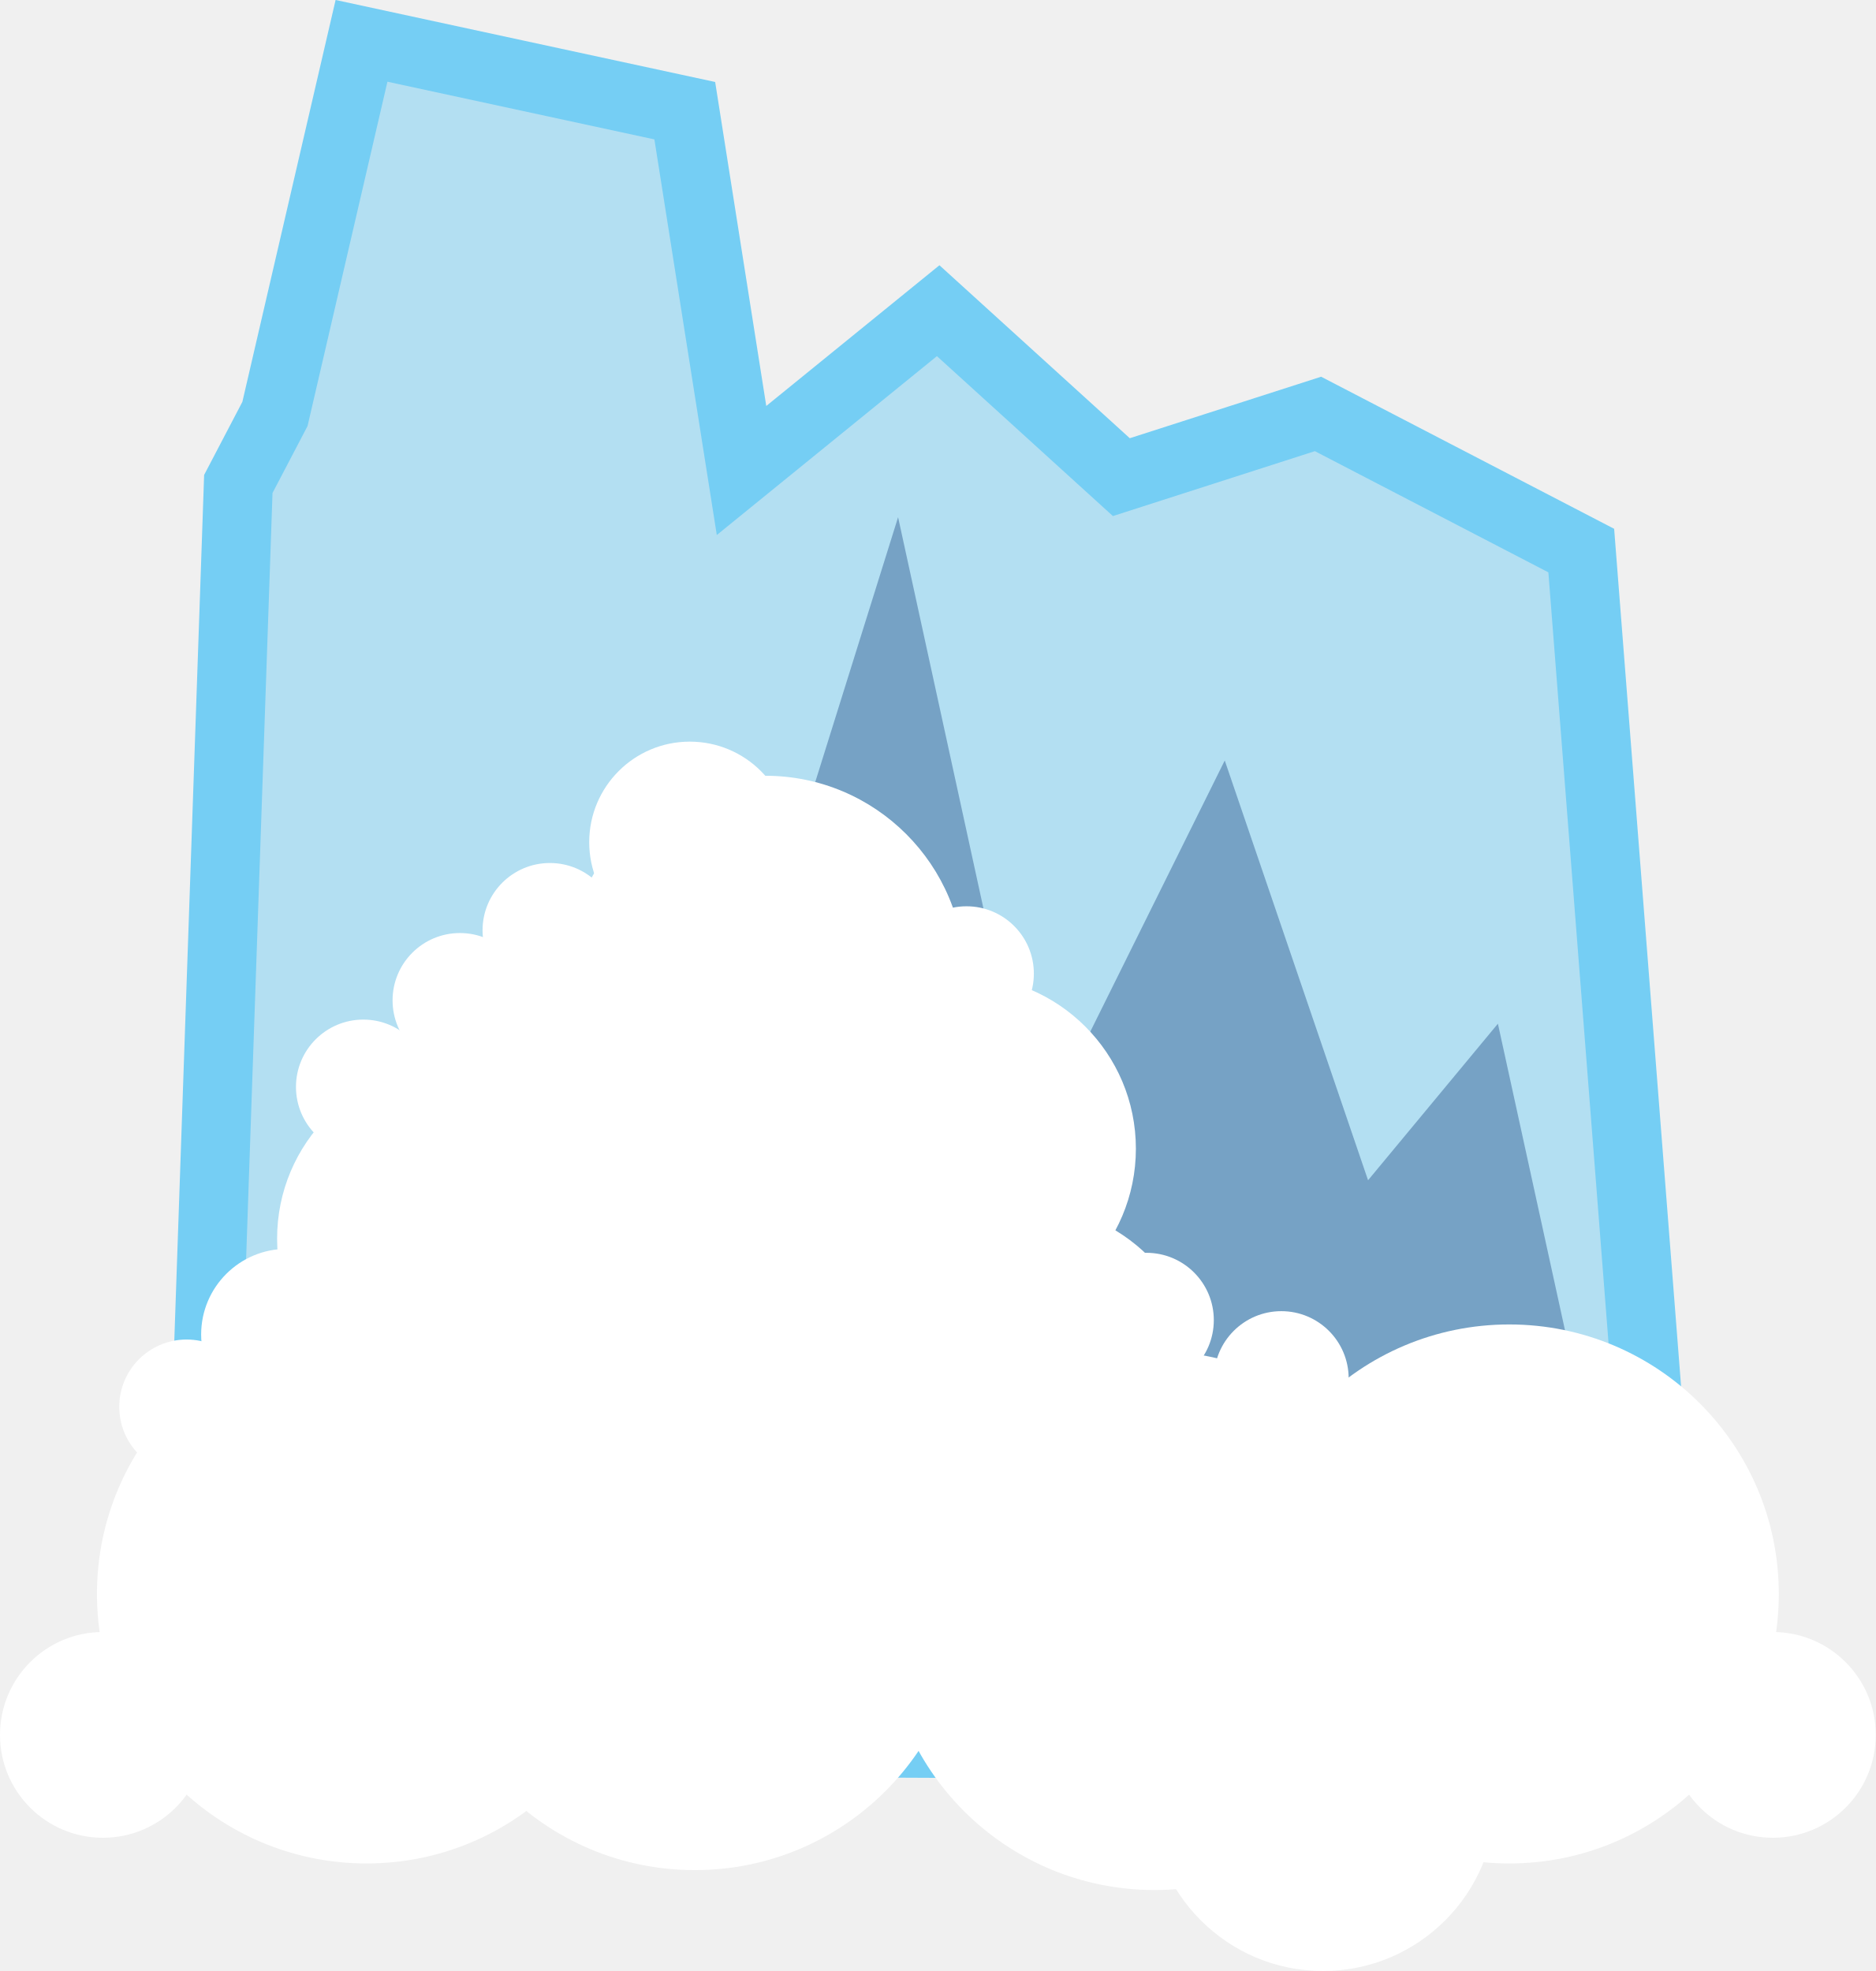
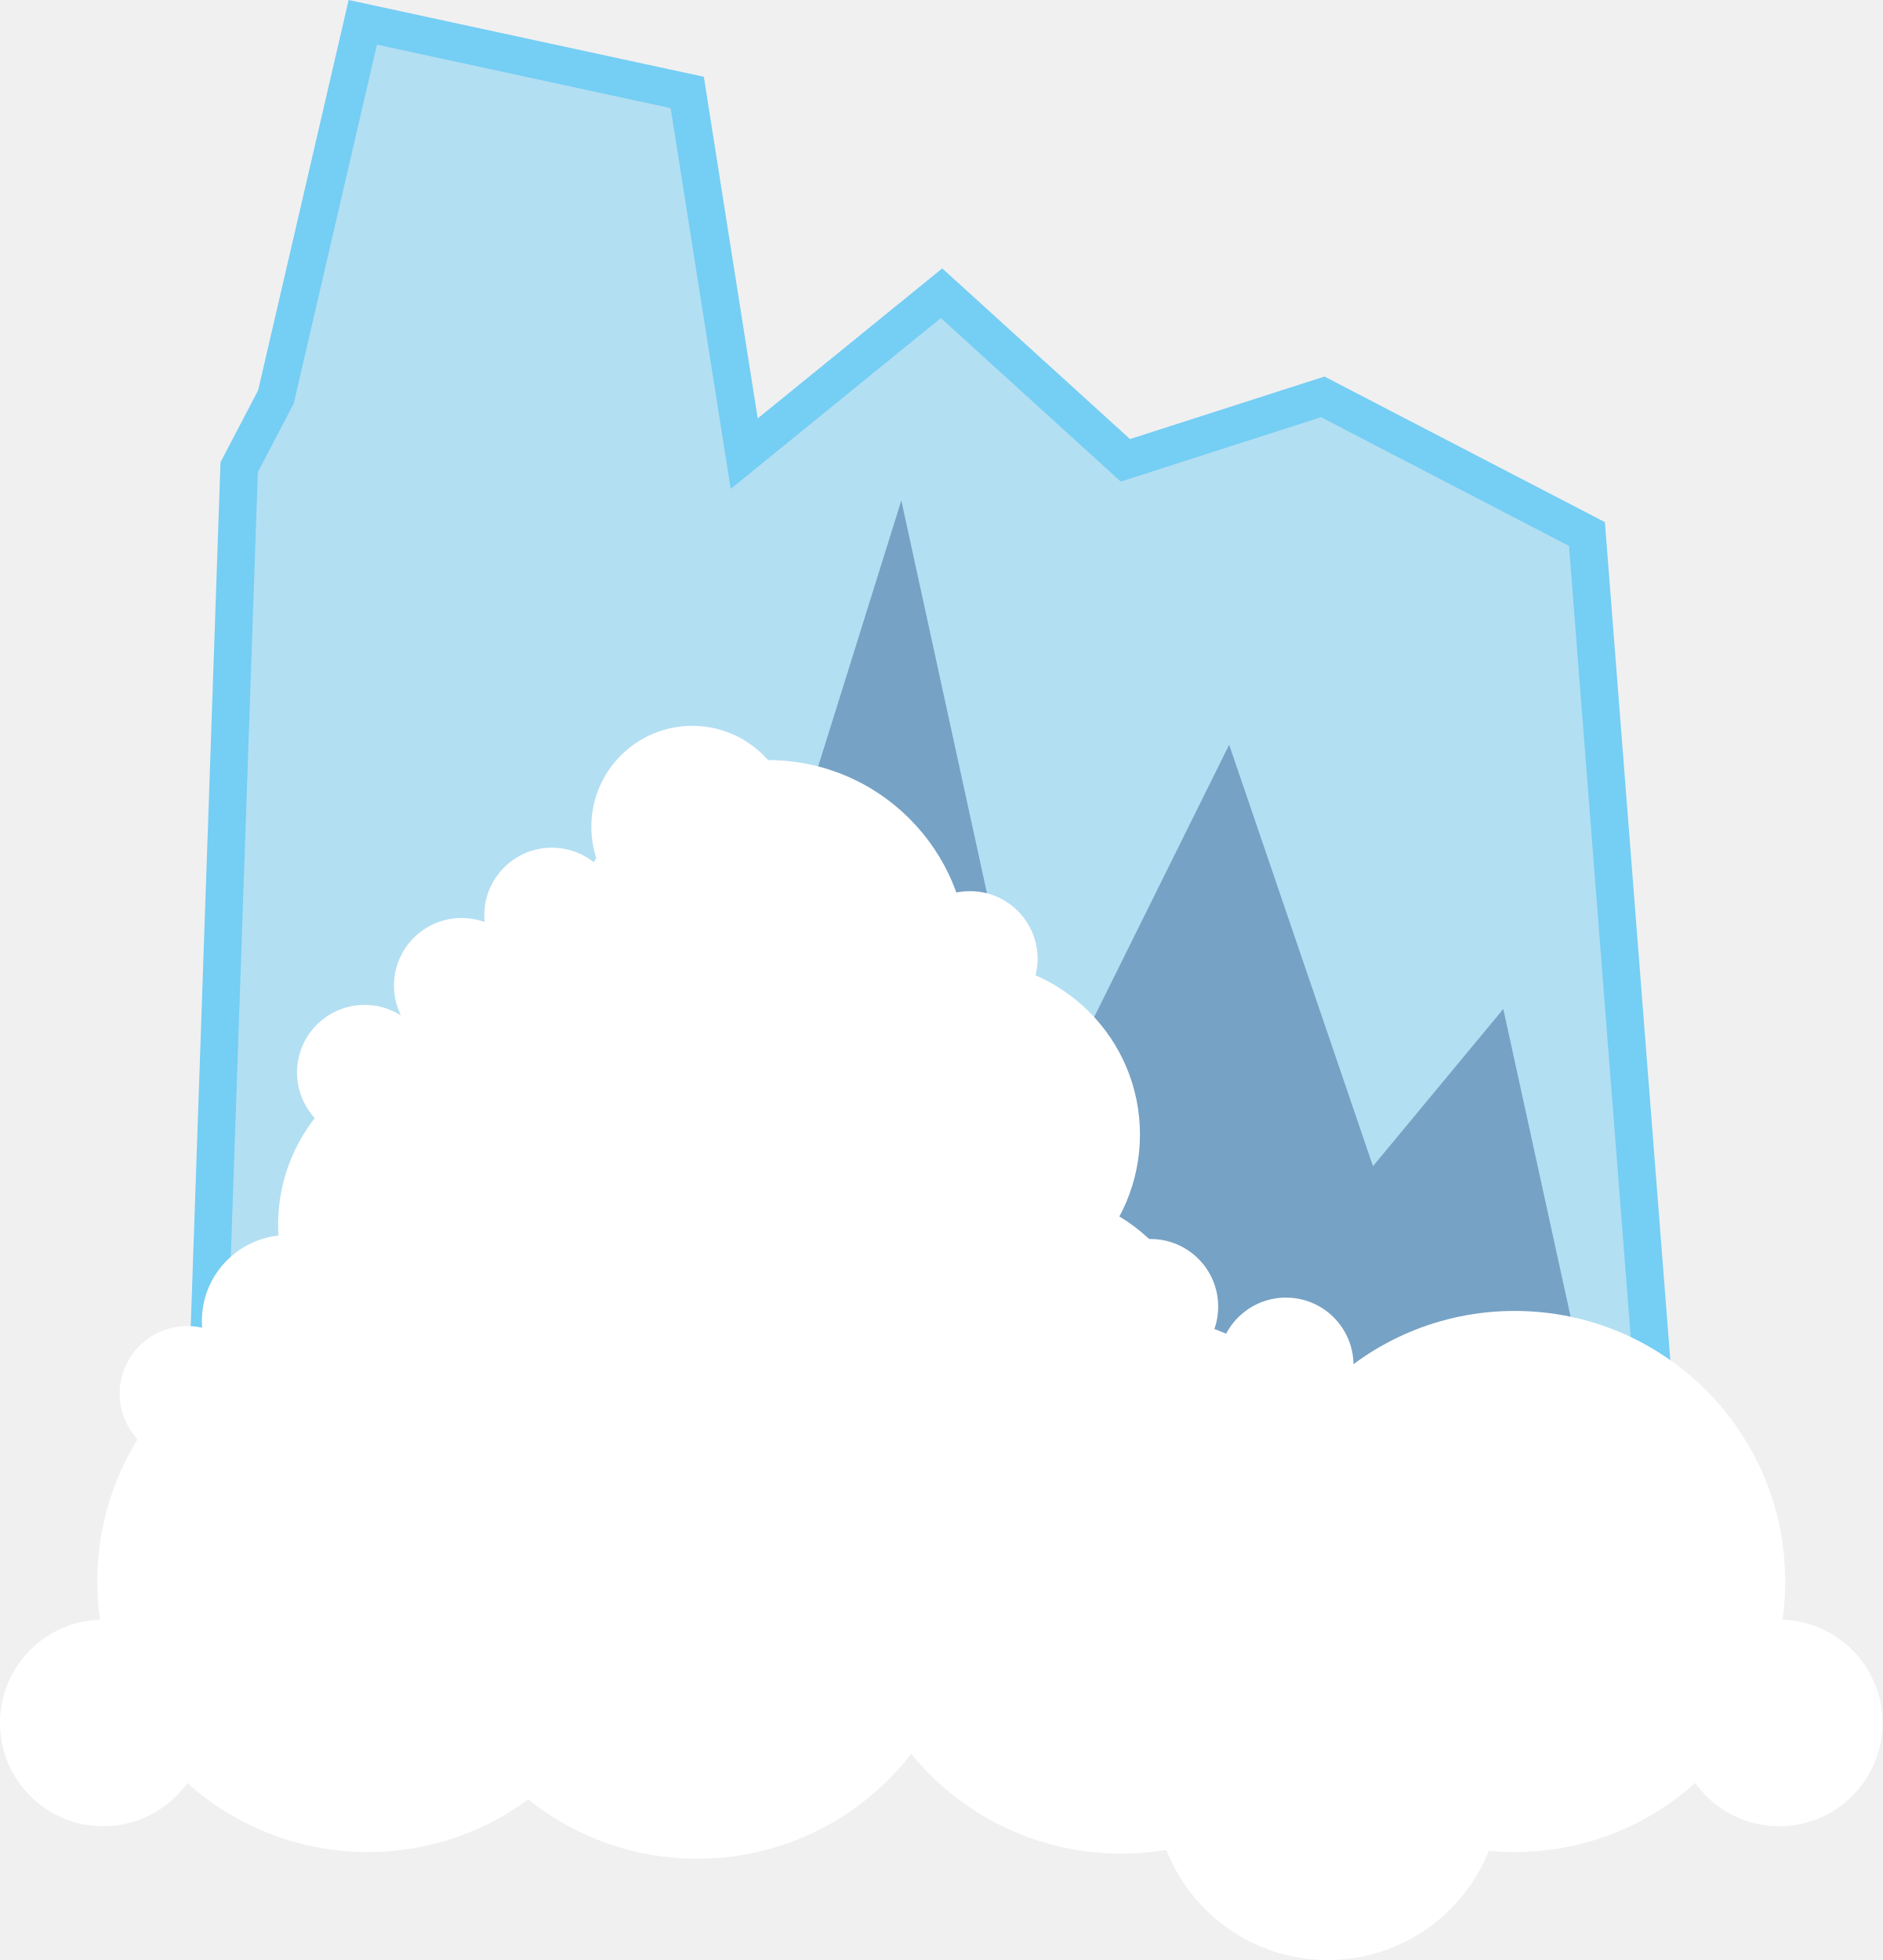
- <svg xmlns="http://www.w3.org/2000/svg" version="1.1" id="Layer_1" x="0px" y="0px" viewBox="38.396 87.213 81.596 85.757" style="enable-background:new 38.396 87.213 81.596 85.757;" xml:space="preserve">
-   <path style="opacity:0.5;fill:#75CEF4;enable-background:new    ;" d="M46.88,162.923l1.883-54.653l1.594-3.047l3.765-16.233  l14.062,3.039l2.469,15.655l8.554-6.953l7.968,7.242l8.554-2.75l11.452,5.945l4.062,52.043L46.88,162.923z" />
-   <path style="fill:none;stroke:#75CEF4;stroke-width:3;stroke-miterlimit:10;" d="M46.88,162.923l1.883-54.653l1.594-3.047  l3.765-16.233l14.062,3.039l2.469,15.655l8.554-6.953l7.968,7.242l8.554-2.75l11.452,5.945l4.062,52.043L46.88,162.923z" />
-   <path style="opacity:0.36;fill:#0A3575;enable-background:new    ;" d="M48.614,163.064l9.132-33.92l7.976,18.116l11.741-37.544  l5.945,27.256l8.265-16.671l6.234,18.264l5.648-6.812l6.82,31.17L48.614,163.064z" />
+ <svg xmlns="http://www.w3.org/2000/svg" version="1.1" id="Layer_1" x="0px" y="0px" viewBox="38.396 193.376 149.99 156.15" style="enable-background:new 38.396 193.376 149.99 156.15;" xml:space="preserve">
+   <path style="opacity:0.5;fill:#75CEF4;enable-background:new    ;" d="M53.991,331.059l3.461-100.463l2.93-5.601l6.921-29.84  l25.849,5.586l4.539,28.777l15.724-12.781l14.647,13.312l15.724-5.055l21.051,10.928l7.467,95.666L53.991,331.059z" />
+   <path style="fill:none;stroke:#75CEF4;stroke-width:3;stroke-miterlimit:10;" d="M53.991,331.059l3.461-100.463l2.93-5.601  l6.921-29.84l25.849,5.586l4.539,28.777l15.724-12.781l14.647,13.312l15.724-5.055l21.051,10.928l7.467,95.666L53.991,331.059z" />
+   <path style="opacity:0.36;fill:#0A3575;enable-background:new    ;" d="M57.179,331.318l16.786-62.352l14.662,33.301l21.582-69.013  l10.928,50.102l15.193-30.645l11.459,33.573l10.382-12.522l12.537,57.297L57.179,331.318z" />
  <g>
-     <circle style="fill:#FFFFFF;" cx="83.049" cy="147.19" r="7.515" />
-     <circle style="fill:#FFFFFF;" cx="95.947" cy="165.455" r="7.515" />
-     <circle style="fill:#FFFFFF;" cx="80.292" cy="137.191" r="7.515" />
-     <circle style="fill:#FFFFFF;" cx="57.965" cy="141.105" r="7.515" />
-     <circle style="fill:#FFFFFF;" cx="54.34" cy="156.565" r="11.726" />
-     <circle style="fill:#FFFFFF;" cx="71.691" cy="129.629" r="8.663" />
-     <circle style="fill:#FFFFFF;" cx="64.3" cy="136.371" r="8.663" />
-     <circle style="fill:#FFFFFF;" cx="68.62" cy="147.721" r="11.726" />
-     <circle style="fill:#FFFFFF;" cx="68.62" cy="156.854" r="11.726" />
-     <circle style="fill:#FFFFFF;" cx="104.048" cy="156.565" r="11.726" />
-     <circle style="fill:#FFFFFF;" cx="115.516" cy="162.697" r="4.476" />
-     <circle style="fill:#FFFFFF;" cx="113.61" cy="162.923" r="2.929" />
-     <circle style="fill:#FFFFFF;" cx="88.619" cy="157.721" r="11.726" />
-     <circle style="fill:#FFFFFF;" cx="42.872" cy="162.697" r="4.476" />
-     <circle style="fill:#FFFFFF;" cx="44.778" cy="162.923" r="2.929" />
-     <circle style="fill:#FFFFFF;" cx="50.872" cy="145.276" r="3.726" />
-     <circle style="fill:#FFFFFF;" cx="46.513" cy="148.424" r="2.929" />
-     <circle style="fill:#FFFFFF;" cx="54.2" cy="134.504" r="2.929" />
-     <circle style="fill:#FFFFFF;" cx="94.134" cy="147.19" r="2.929" />
-     <circle style="fill:#FFFFFF;" cx="62.316" cy="127.691" r="2.929" />
-     <circle style="fill:#FFFFFF;" cx="88.268" cy="144.651" r="2.929" />
-     <circle style="fill:#FFFFFF;" cx="102.47" cy="164.228" r="2.929" />
-     <circle style="fill:#FFFFFF;" cx="80.44" cy="129.574" r="2.929" />
-     <circle style="fill:#FFFFFF;" cx="68.402" cy="123.856" r="4.375" />
-     <circle style="fill:#FFFFFF;" cx="58.402" cy="130.738" r="2.929" />
+     <circle style="fill:#FFFFFF;" cx="120.477" cy="302.139" r="13.814" />
+     <circle style="fill:#FFFFFF;" cx="144.186" cy="335.712" r="13.814" />
+     <circle style="fill:#FFFFFF;" cx="115.409" cy="283.758" r="13.814" />
+     <circle style="fill:#FFFFFF;" cx="74.368" cy="290.952" r="13.814" />
+     <circle style="fill:#FFFFFF;" cx="67.704" cy="319.371" r="21.555" />
+     <circle style="fill:#FFFFFF;" cx="99.599" cy="269.857" r="15.924" />
+     <circle style="fill:#FFFFFF;" cx="86.013" cy="282.25" r="15.924" />
+     <circle style="fill:#FFFFFF;" cx="93.954" cy="303.115" r="21.555" />
+     <circle style="fill:#FFFFFF;" cx="93.954" cy="319.902" r="21.555" />
+     <circle style="fill:#FFFFFF;" cx="159.078" cy="319.371" r="21.555" />
+     <circle style="fill:#FFFFFF;" cx="180.158" cy="330.643" r="8.228" />
+     <circle style="fill:#FFFFFF;" cx="176.655" cy="331.059" r="5.384" />
+     <circle style="fill:#FFFFFF;" cx="127.716" cy="319.496" r="21.555" />
+     <circle style="fill:#FFFFFF;" cx="46.624" cy="330.643" r="8.228" />
+     <circle style="fill:#FFFFFF;" cx="50.127" cy="331.059" r="5.384" />
+     <circle style="fill:#FFFFFF;" cx="61.329" cy="298.62" r="6.849" />
+     <circle style="fill:#FFFFFF;" cx="53.317" cy="304.406" r="5.384" />
+     <circle style="fill:#FFFFFF;" cx="67.447" cy="278.818" r="5.384" />
+     <circle style="fill:#FFFFFF;" cx="140.854" cy="302.138" r="5.384" />
+     <circle style="fill:#FFFFFF;" cx="82.366" cy="266.294" r="5.384" />
+     <circle style="fill:#FFFFFF;" cx="130.071" cy="297.47" r="5.384" />
+     <circle style="fill:#FFFFFF;" cx="156.177" cy="333.457" r="5.384" />
+     <circle style="fill:#FFFFFF;" cx="115.681" cy="269.757" r="5.384" />
+     <circle style="fill:#FFFFFF;" cx="93.553" cy="259.245" r="8.042" />
+     <circle style="fill:#FFFFFF;" cx="75.171" cy="271.896" r="5.384" />
  </g>
</svg>
